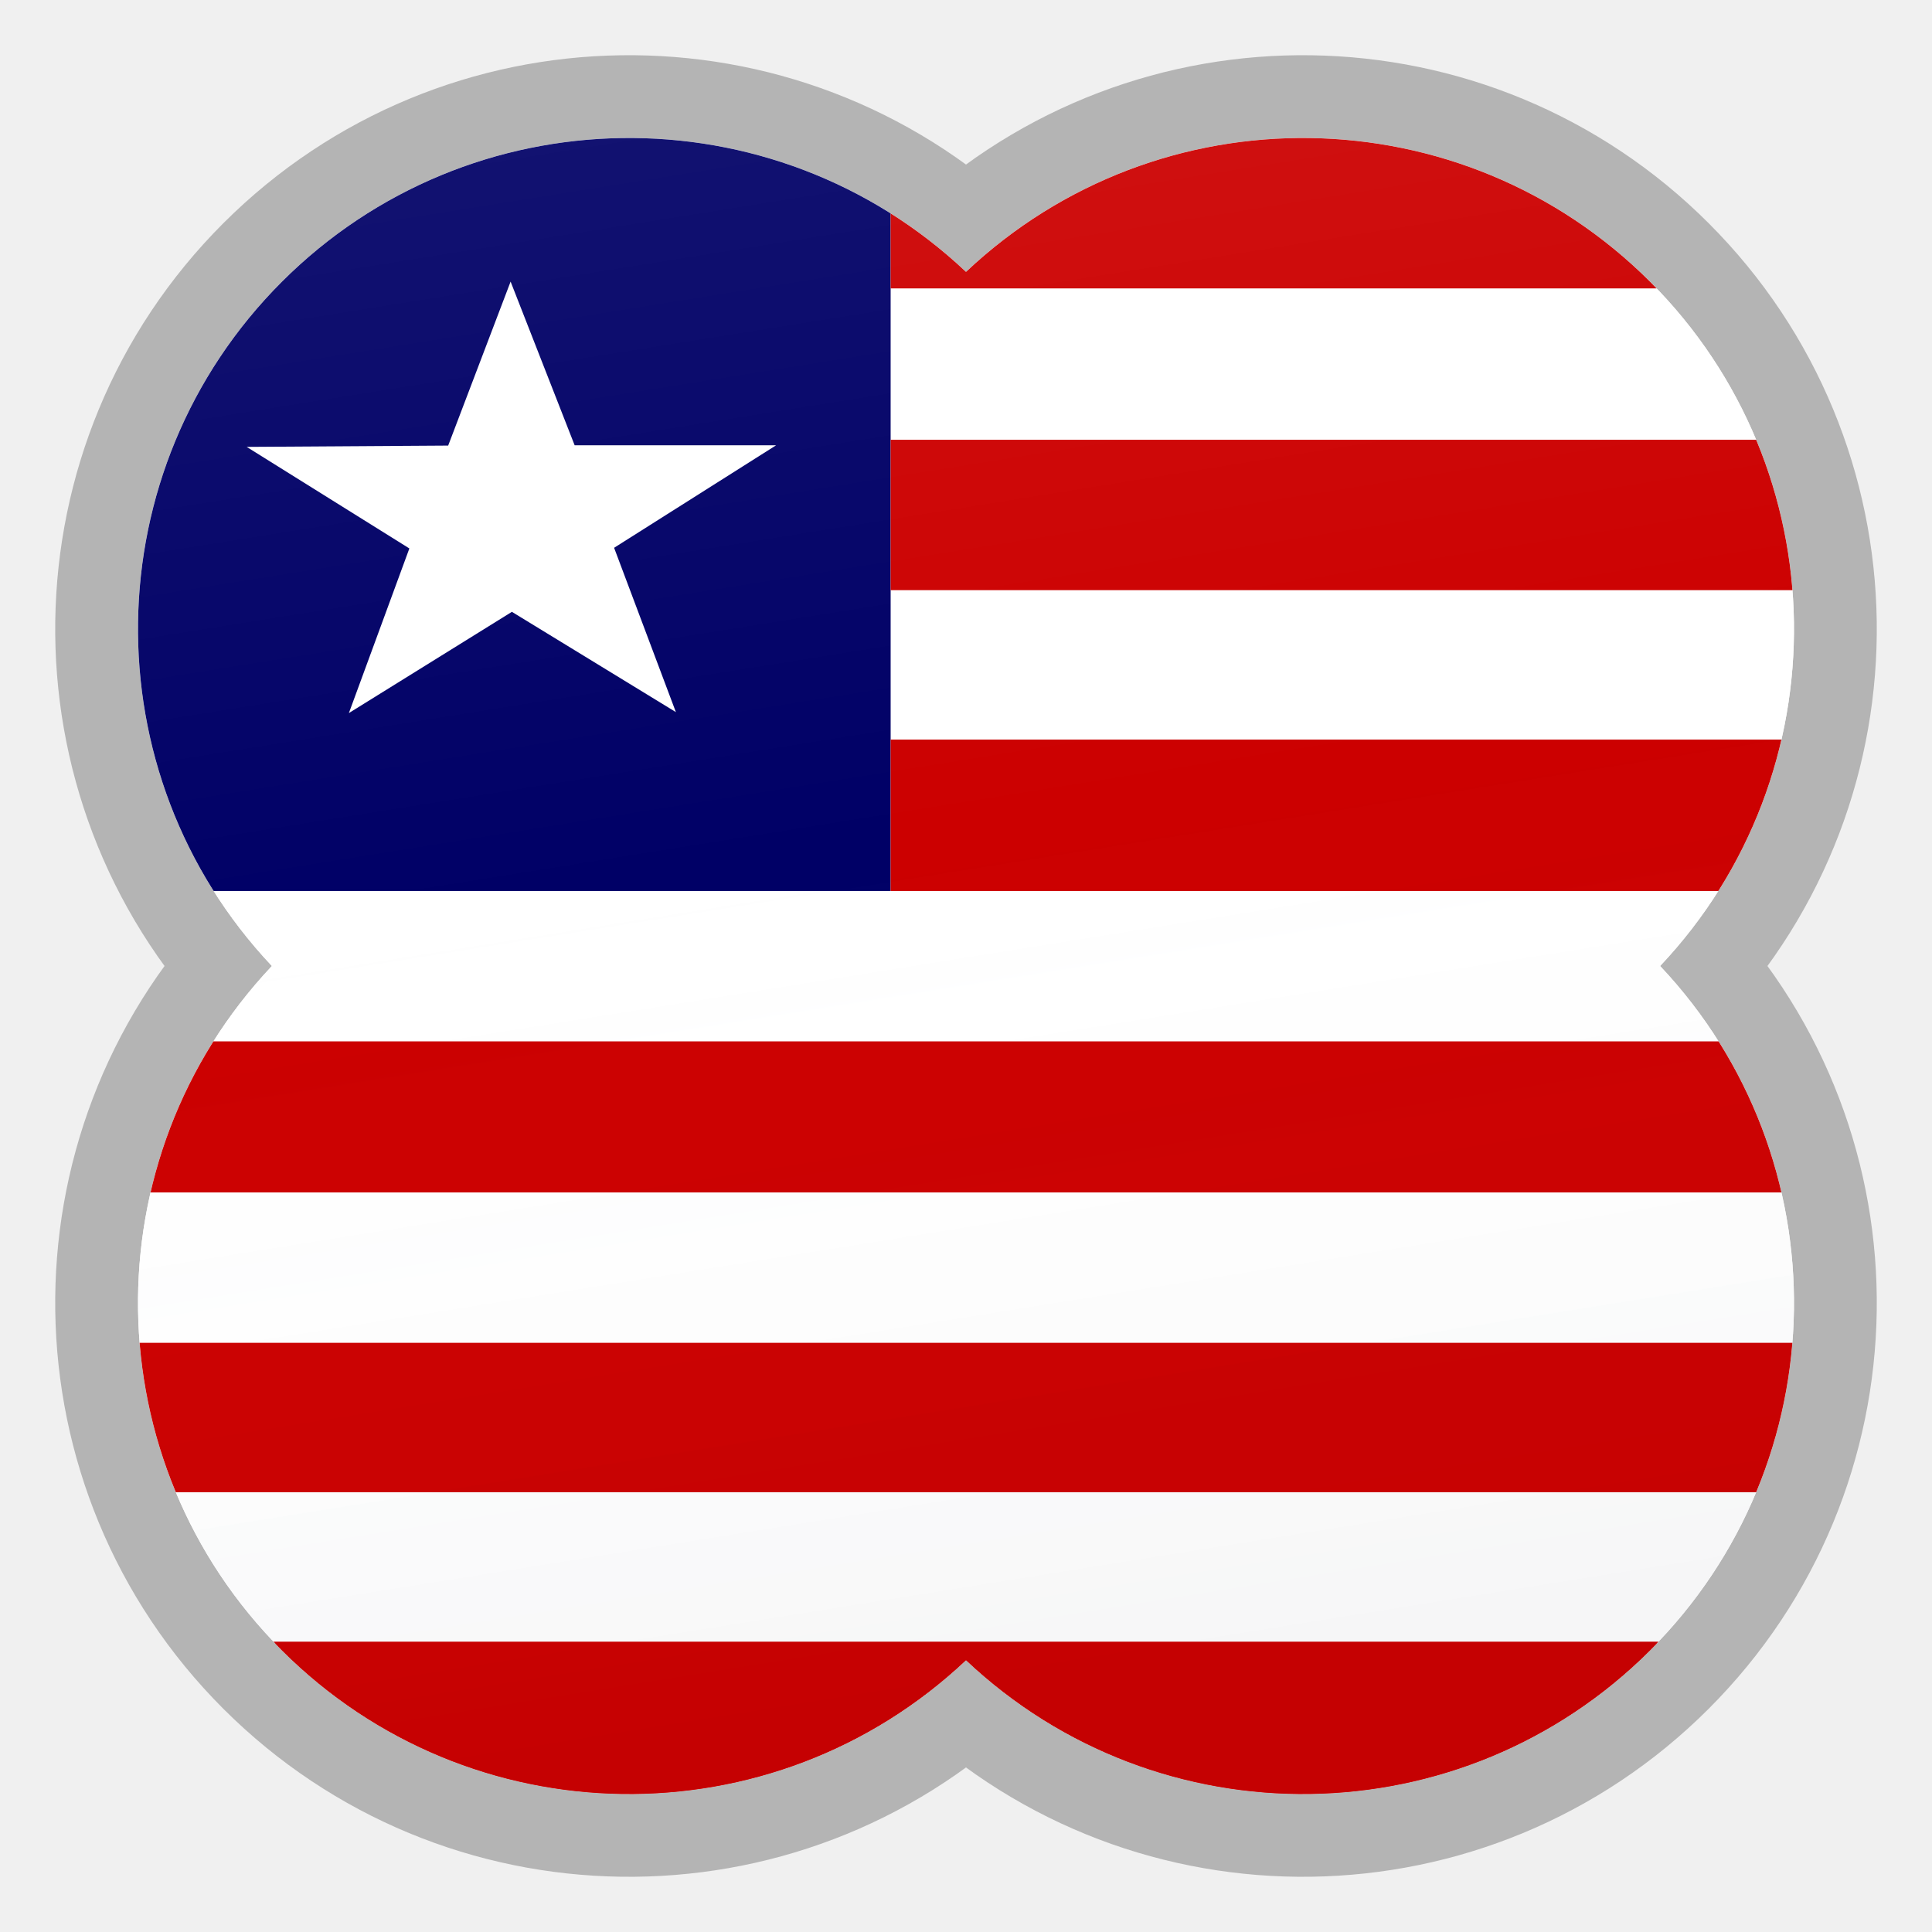
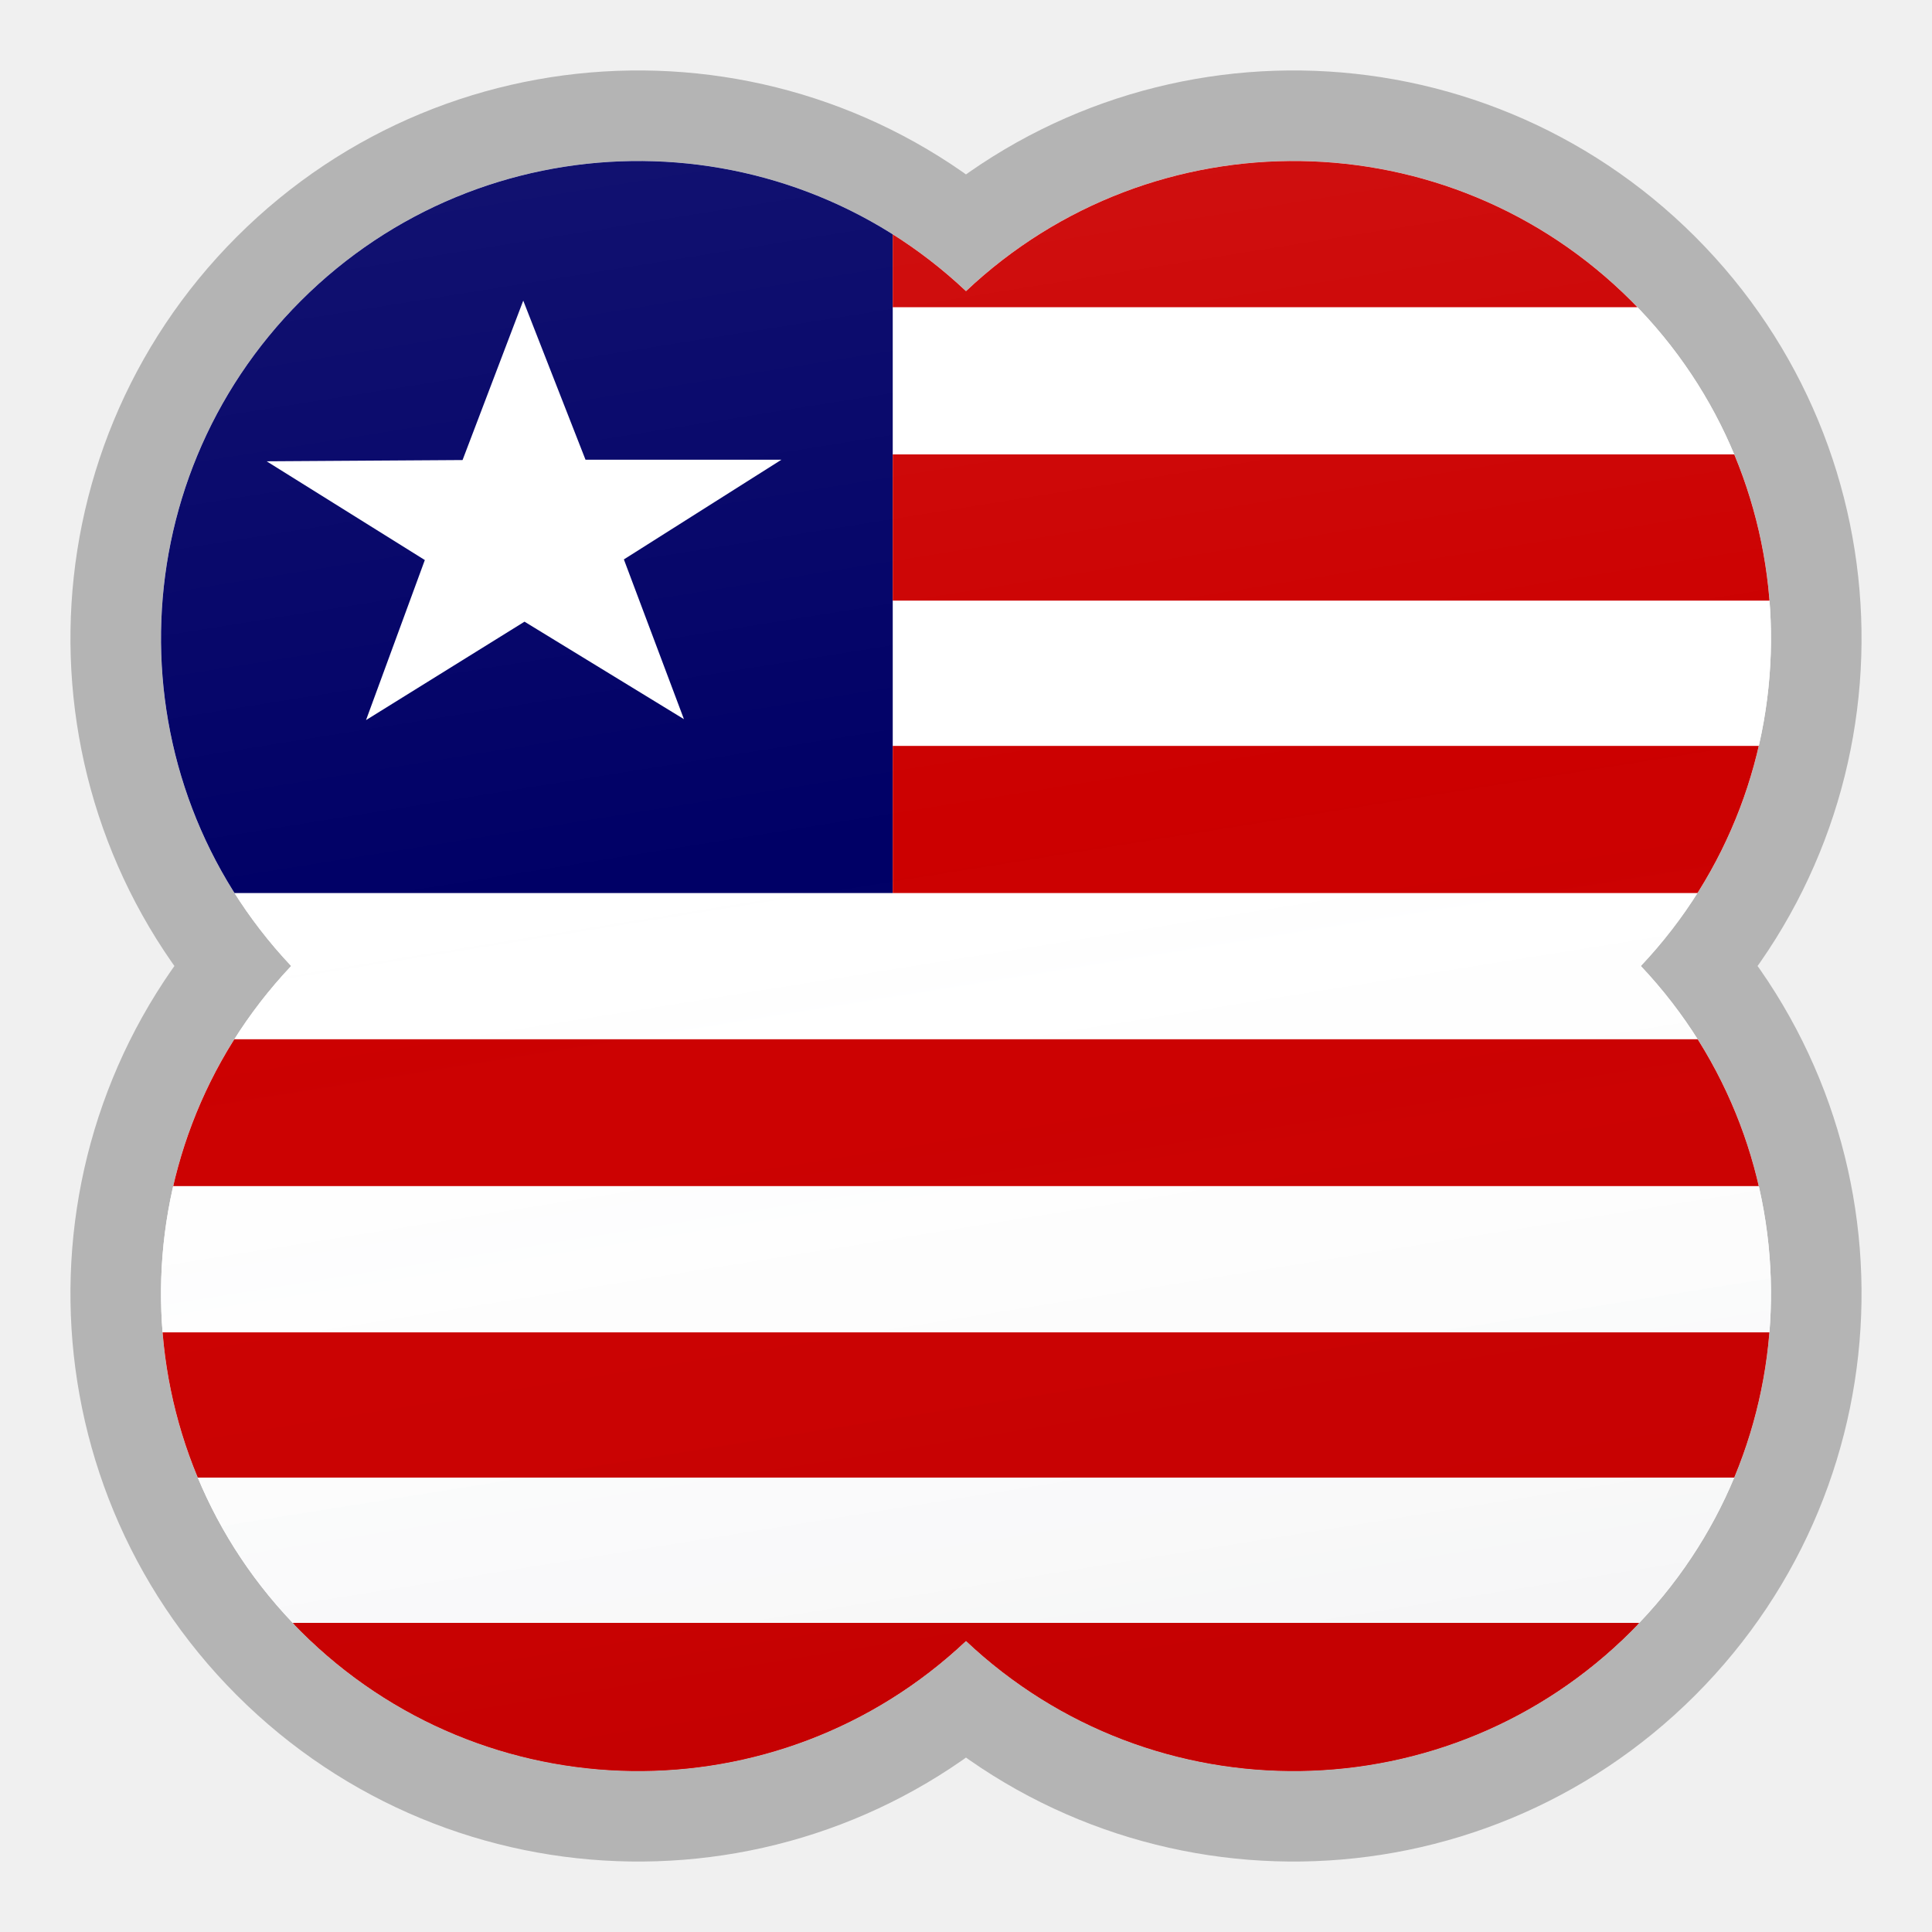
- <svg xmlns="http://www.w3.org/2000/svg" viewBox="-24 -24 560 560" width="560" height="560" role="img" aria-labelledby="petal-soft-lr-title">
+ <svg xmlns="http://www.w3.org/2000/svg" viewBox="-32 -32 576 576" width="576" height="576" role="img" aria-labelledby="petal-soft-lr-title">
  <defs>
    <path id="petal-soft-lr-shape" d="M 256 54.811 A 142.322 142.322 0 0 1 457.189 256 A 142.322 142.322 0 0 1 256 457.189 A 142.322 142.322 0 0 1 54.811 256 A 142.322 142.322 0 0 1 256 54.811 Z" />
    <clipPath id="petal-soft-lr-clip" clipPathUnits="userSpaceOnUse">
      <path d="M 256 54.811 A 142.322 142.322 0 0 1 457.189 256 A 142.322 142.322 0 0 1 256 457.189 A 142.322 142.322 0 0 1 54.811 256 A 142.322 142.322 0 0 1 256 54.811 Z" />
    </clipPath>
    <linearGradient id="petal-soft-lr-shade" x1="0" y1="0" x2="0.16" y2="1">
      <stop offset="0%" stop-color="#ffffff" stop-opacity=".075" />
      <stop offset="48%" stop-color="#ffffff" stop-opacity="0" />
      <stop offset="100%" stop-color="#151a2b" stop-opacity=".038" />
    </linearGradient>
    <clipPath id="petal-soft-lr-source-lr-a">
      <path fill-opacity=".7" d="M0 0h512v512H0z" />
    </clipPath>
  </defs>
-   <path d="M 256 54.811 A 142.322 142.322 0 0 1 457.189 256 A 142.322 142.322 0 0 1 256 457.189 A 142.322 142.322 0 0 1 54.811 256 A 142.322 142.322 0 0 1 256 54.811 Z" fill="none" stroke="currentColor" stroke-width="48" stroke-opacity="0.25" stroke-linejoin="round" />
+   <path d="M 256 54.811 A 142.322 142.322 0 0 1 457.189 256 A 142.322 142.322 0 0 1 256 457.189 A 142.322 142.322 0 0 1 54.811 256 A 142.322 142.322 0 0 1 256 54.811 Z" fill="none" stroke="currentColor" stroke-width="54" stroke-opacity="0.25" stroke-linejoin="round" />
  <g clip-path="url(#petal-soft-lr-clip)">
    <path d="M 256 54.811 A 142.322 142.322 0 0 1 457.189 256 A 142.322 142.322 0 0 1 256 457.189 A 142.322 142.322 0 0 1 54.811 256 A 142.322 142.322 0 0 1 256 54.811 Z" fill="#fff" />
    <g transform="translate(16, 16) scale(0.9375)">
      <g fill-rule="evenodd" clip-path="url(#petal-soft-lr-source-lr-a)">
        <path fill="#fff" d="M0 0h767.9v512H0z" />
        <path fill="#006" d="M0 0h232.7v232.8H0z" />
        <path fill="#c00" d="M0 464.9h767.9V512H0z" />
        <path fill="#c00" d="M0 465.4h767.9V512H0zm0-92.9h767.9v46.2H0zm0-93.2h766V326H0zM232.7 0h535.1v46.5H232.7zm0 186h535.1v46.8H232.7zm0-92.7h535.1v46.5H232.7z" />
        <path fill="#fff" d="m166.3 177.5-50.7-31-50.4 31.3 18.7-50.9-50.3-31.4 62.3-.4 19.3-50.7L135 95h62.3l-50.1 31.7z" />
      </g>
    </g>
    <path d="M 256 54.811 A 142.322 142.322 0 0 1 457.189 256 A 142.322 142.322 0 0 1 256 457.189 A 142.322 142.322 0 0 1 54.811 256 A 142.322 142.322 0 0 1 256 54.811 Z" fill="url(#petal-soft-lr-shade)" />
  </g>
</svg>
